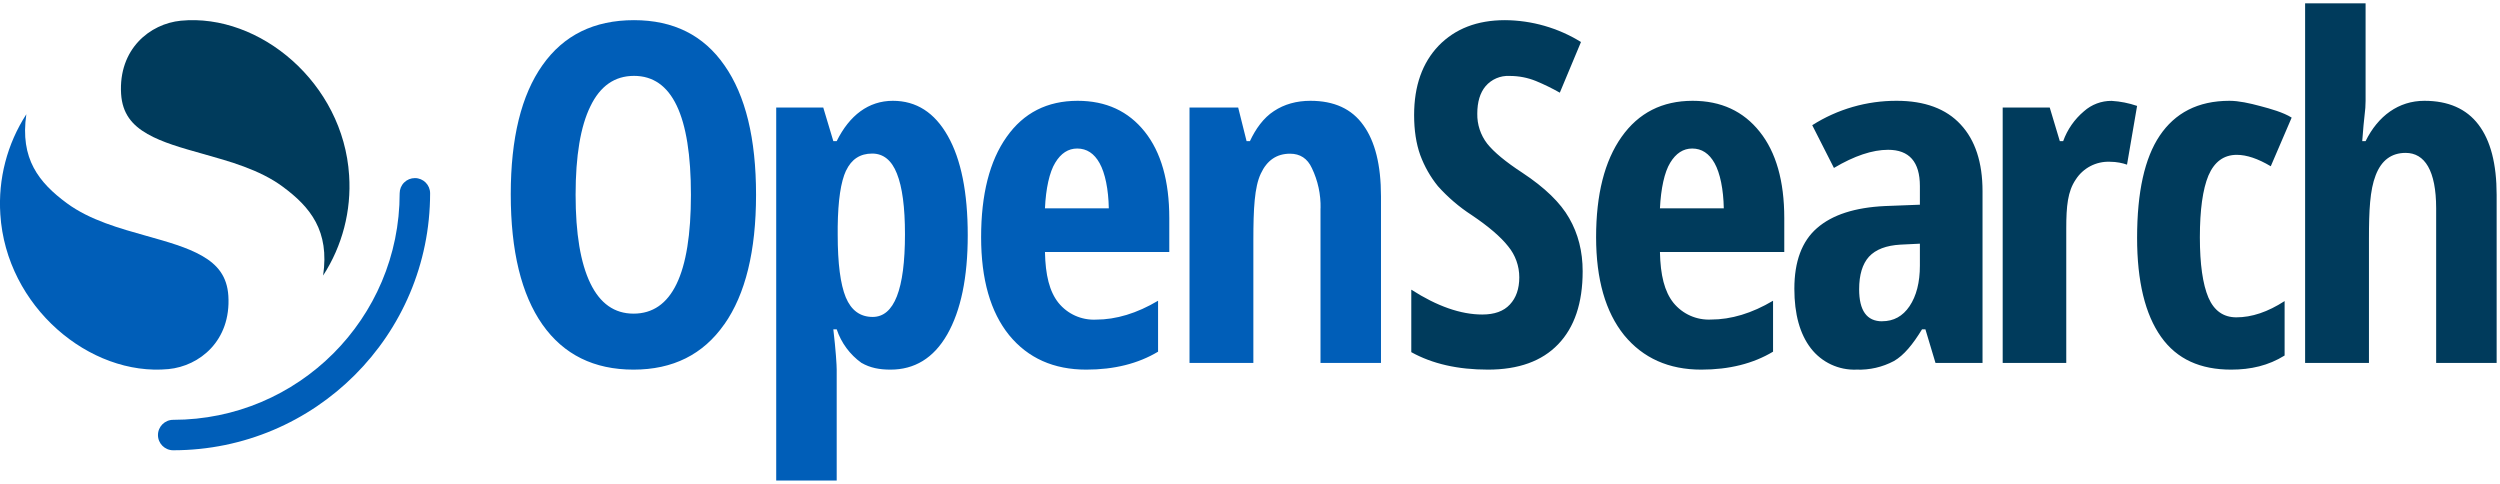
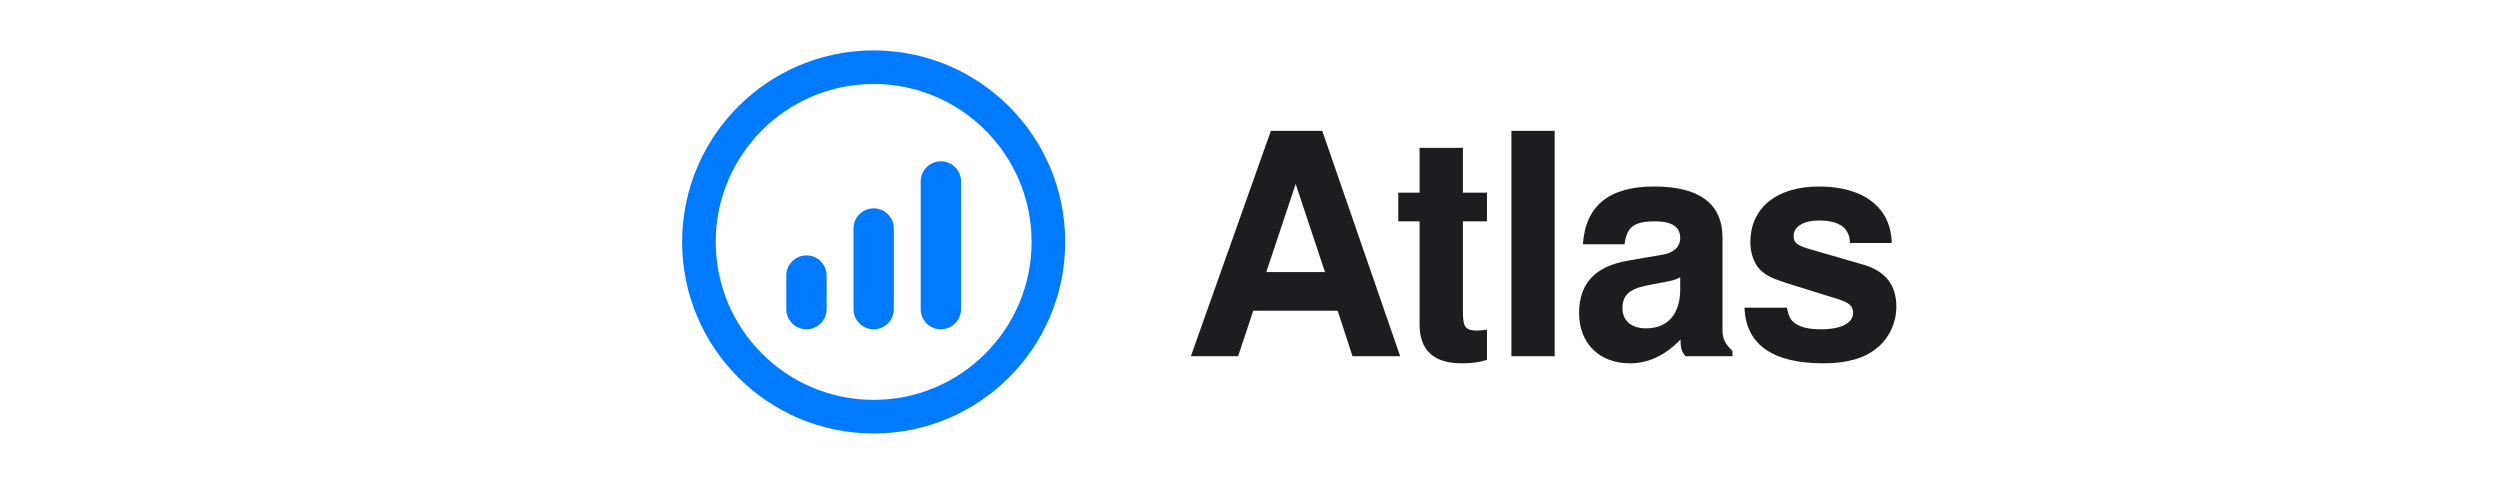
<svg xmlns="http://www.w3.org/2000/svg" viewBox="0 0 372 72" fill="none">
-   <style>.a{fill:#005EB8}.b{fill:#003B5C}@media(prefers-color-scheme:dark){.a{fill:#00A3E0}.b{fill:#B9D9EB}}</style>
-   <g class="a">
-     <path fill-rule="evenodd" clip-rule="evenodd" d="M107.78 48.26c3.15-4.49 4.72-10.92 4.72-19.28 0-8.36-1.56-14.77-4.69-19.24C104.7 5.24 100.2 3 94.34 3 88.4 3 83.87 5.23 80.72 9.7 77.57 14.15 76 20.55 76 28.91c0 8.43 1.57 14.9 4.72 19.39 3.15 4.47 7.67 6.7 13.55 6.7 5.86 0 10.36-2.25 13.5-6.74Zm-19.94-6.11c-1.46-3.02-2.19-7.4-2.19-13.17 0-5.78.73-10.17 2.2-13.16 1.45-3.02 3.62-4.53 6.49-4.53 5.65 0 8.47 5.9 8.47 17.7 0 11.79-2.85 17.68-8.54 17.68-2.83 0-4.97-1.5-6.43-4.52ZM128.2 54c1.28.74 2.66 1 4.31 1 3.53 0 6.4-1.67 8.44-5.24C142.98 46.2 144 41.28 144 35c0-6.36-.99-11.28-2.96-14.76-1.97-3.5-4.7-5.24-8.18-5.24-3.62 0-6.46 2.16-8.36 6h-.5l-1.5-5h-7v55.5h9V55c0-.65-.13-2.85-.5-6h.5a10.06 10.06 0 0 0 3.69 5Zm-2.3-28.62c.8-1.69 2.09-2.53 3.88-2.53 1.67 0 2.9 1 3.68 2.98.8 2 1.2 5 1.2 9.03 0 8.2-1.6 12.3-4.81 12.3-1.86 0-3.19-.98-4-2.92-.8-1.95-1.2-5.05-1.2-9.3v-1.22c.05-3.9.46-6.67 1.24-8.34ZM161.64 55c-4.84 0-8.67-1.7-11.48-5.13-2.78-3.44-4.17-8.3-4.17-14.58 0-6.37 1.26-11.34 3.8-14.92 2.52-3.58 6.04-5.37 10.56-5.37 4.23 0 7.55 1.54 9.99 4.6 2.43 3.05 3.65 7.34 3.65 12.85v5.05h-18.5c.07 3.44.67 5.88 2.01 7.56a6.77 6.77 0 0 0 5.57 2.5c3.01 0 6.1-.94 9.25-2.81v7.58c-2.97 1.78-6.53 2.67-10.68 2.67Zm-1.35-32.9c-1.33 0-2.42.7-3.27 2.11-.86 1.39-1.4 3.86-1.53 6.79h9.5c-.05-2.82-.55-5.26-1.37-6.72-.8-1.45-1.92-2.18-3.33-2.18Zm36.2 8.9v23h9V29.2c0-4.64-.88-8.17-2.63-10.58C201.14 16.2 198.52 15 195 15c-2.08 0-3.9.51-5.44 1.53-1.55 1-2.74 2.68-3.57 4.47h-.5l-1.25-5H177v38h9.5V35.75c0-4.71.17-7.92 1.1-9.9.92-1.99 2.37-2.98 4.36-2.98 1.5 0 2.59.71 3.25 2.15A13.12 13.12 0 0 1 196.5 31Z" />
-     <path d="M61.74 26.5a2.26 2.26 0 0 0-2.27 2.26 33.71 33.71 0 0 1-33.7 33.71 2.26 2.26 0 1 0 0 4.53A38.24 38.24 0 0 0 64 28.76a2.26 2.26 0 0 0-2.26-2.26Z" />
-     <path d="M3.92 17A24.43 24.43 0 0 0 .05 31.9c.86 13.73 13.3 24.14 25.03 23.02 4.6-.45 9.31-4.2 8.9-10.9-.19-2.92-1.62-4.64-3.93-5.96C27.84 36.8 25 36 21.79 35.1c-3.89-1.1-8.4-2.32-11.85-4.87-4.15-3.06-6.99-6.6-6.02-13.23Z" />
+   <style>.a{fill:#007aff}.s{stroke:#007aff}.t{fill:#1d1d1f}@media(prefers-color-scheme:dark){.a{fill:#0a84ff}.s{stroke:#0a84ff}.t{fill:#f5f5f7}}</style>
+   <g transform="translate(98 4)">
+     <circle cx="32" cy="32" r="26" fill="none" class="s" stroke-width="5" />
+     <rect x="19" y="34" width="6" height="11" rx="3" class="a" />
+     <rect x="29" y="27" width="6" height="18" rx="3" class="a" />
+     <rect x="39" y="20" width="6" height="25" rx="3" class="a" />
  </g>
-   <g class="b">
-     <path d="M48.08 41a24.43 24.43 0 0 0 3.87-14.9c-.86-13.73-13.3-24.14-25.03-23.02-4.6.45-9.31 4.2-8.9 10.9.19 2.92 1.62 4.64 3.93 5.96C24.16 21.2 27 22 30.21 22.9c3.89 1.1 8.4 2.32 11.85 4.87 4.15 3.06 6.99 6.6 6.02 13.23Z" />
-     <path fill-rule="evenodd" clip-rule="evenodd" d="M362.5 31v23h9V29c0-4.6-.9-8.09-2.7-10.45-1.8-2.38-4.52-3.55-8.05-3.55-3.83 0-6.9 2.24-8.75 6h-.5c.14-1.94.26-3.05.35-3.86.1-.84.15-1.36.15-2.14V.5h-9V54h9.5V35.5c0-4.15.14-7.22 1-9.42.85-2.22 2.34-3.33 4.46-3.33 2.84 0 4.54 2.63 4.54 8.25ZM231.85 51.23c2.43-2.52 3.65-6.14 3.65-10.86 0-2.96-.67-5.59-2-7.9-1.3-2.3-3.63-4.56-6.98-6.77-2.48-1.62-4.22-3.06-5.23-4.33a7.08 7.08 0 0 1-1.47-4.46c0-1.73.41-3.1 1.23-4.08a4.39 4.39 0 0 1 3.58-1.53c1.4 0 2.7.26 3.93.76 1.23.51 2.41 1.09 3.54 1.73l3.15-7.54A21.76 21.76 0 0 0 223.93 3c-4.12 0-7.4 1.27-9.86 3.8-2.43 2.54-3.65 5.98-3.65 10.32 0 2.26.3 4.24.91 5.95.63 1.7 1.51 3.25 2.63 4.63a24.91 24.91 0 0 0 5.02 4.3c2.53 1.7 4.34 3.26 5.44 4.66a7.22 7.22 0 0 1 1.65 4.6c0 1.71-.47 3.06-1.4 4.05-.92 1-2.29 1.49-4.11 1.49-3.2 0-6.72-1.23-10.56-3.7v9.3c3.13 1.74 6.93 2.6 11.4 2.6 4.56 0 8.04-1.26 10.45-3.77Zm9.82-1.36c2.81 3.42 6.64 5.13 11.48 5.13 4.15 0 7.71-.89 10.68-2.67v-7.58c-3.15 1.87-6.24 2.8-9.25 2.8a6.77 6.77 0 0 1-5.57-2.49c-1.34-1.68-1.94-4.12-2.01-7.56h18.5v-5.05c0-5.51-1.22-9.8-3.65-12.84-2.44-3.07-5.76-4.61-9.99-4.61-4.52 0-8.04 1.79-10.57 5.37-2.53 3.58-3.79 8.55-3.79 14.92 0 6.28 1.4 11.14 4.17 14.58Zm6.86-25.66c.85-1.4 1.94-2.11 3.27-2.11 1.41 0 2.52.73 3.33 2.18.82 1.46 1.32 3.9 1.37 6.72H247c.14-2.93.67-5.4 1.53-6.79ZM288 54l-1.5-5h-.5c-1.38 2.26-2.7 3.87-4.18 4.72a10.99 10.99 0 0 1-5.57 1.28 8.17 8.17 0 0 1-6.8-3.18c-1.63-2.12-2.45-5.07-2.45-8.85 0-4.06 1.12-7.07 3.36-9.02 2.27-1.99 5.65-3.08 10.13-3.29l5.19-.2v-2.77c0-3.6-1.58-5.4-4.73-5.4-2.34 0-5.03.9-8.06 2.7l-3.23-6.36A23.23 23.23 0 0 1 282.25 15c4.13 0 7.34 1.18 9.5 3.53 2.16 2.32 3.25 5.63 3.25 9.92V54h-7Zm-7.93-6.2c1.7 0 3.06-.74 4.07-2.24 1.02-1.52 1.54-3.54 1.54-6.05v-3.25l-2.88.14c-2.12.12-3.69.71-4.7 1.8-.97 1.08-1.46 2.7-1.46 4.84 0 3.18 1.14 4.77 3.43 4.77ZM318 15.76a14.31 14.31 0 0 0-3.78-.75 6.1 6.1 0 0 0-4.13 1.55A10.4 10.4 0 0 0 307 21h-.5l-1.5-5h-7v38h9.46V34c0-3.36.22-5.52 1.4-7.27a5.76 5.76 0 0 1 5.09-2.66c1.02 0 1.91.2 2.55.43l1.5-8.75ZM332 55c-4.56 0-8.05-1.52-10.43-4.87-2.38-3.35-3.57-8.27-3.57-14.75 0-6.8 1.12-11.86 3.37-15.2 2.26-3.35 5.65-5.18 10.37-5.18 1.41 0 3.01.36 4.57.78 1.56.41 3.45.94 4.69 1.72l-3.11 7.24c-1.9-1.13-3.58-1.7-5.05-1.7-1.95 0-3.35 1.04-4.23 3.09-.84 2.03-1.27 5.1-1.27 9.18 0 4 .43 6.98 1.27 8.97.85 1.96 2.24 2.94 4.16 2.94 2.3 0 4.68-.8 7.18-2.42v8.1c-2.4 1.5-5.04 2.1-7.95 2.1Z" />
-   </g>
+   <text x="176" y="53" font-family="-apple-system, BlinkMacSystemFont, 'SF Pro Display', 'SF Pro Text', 'Helvetica Neue', Helvetica, Arial, sans-serif" font-size="46" font-weight="600" letter-spacing="-0.92" text-anchor="start" class="t">Atlas</text>
</svg>
